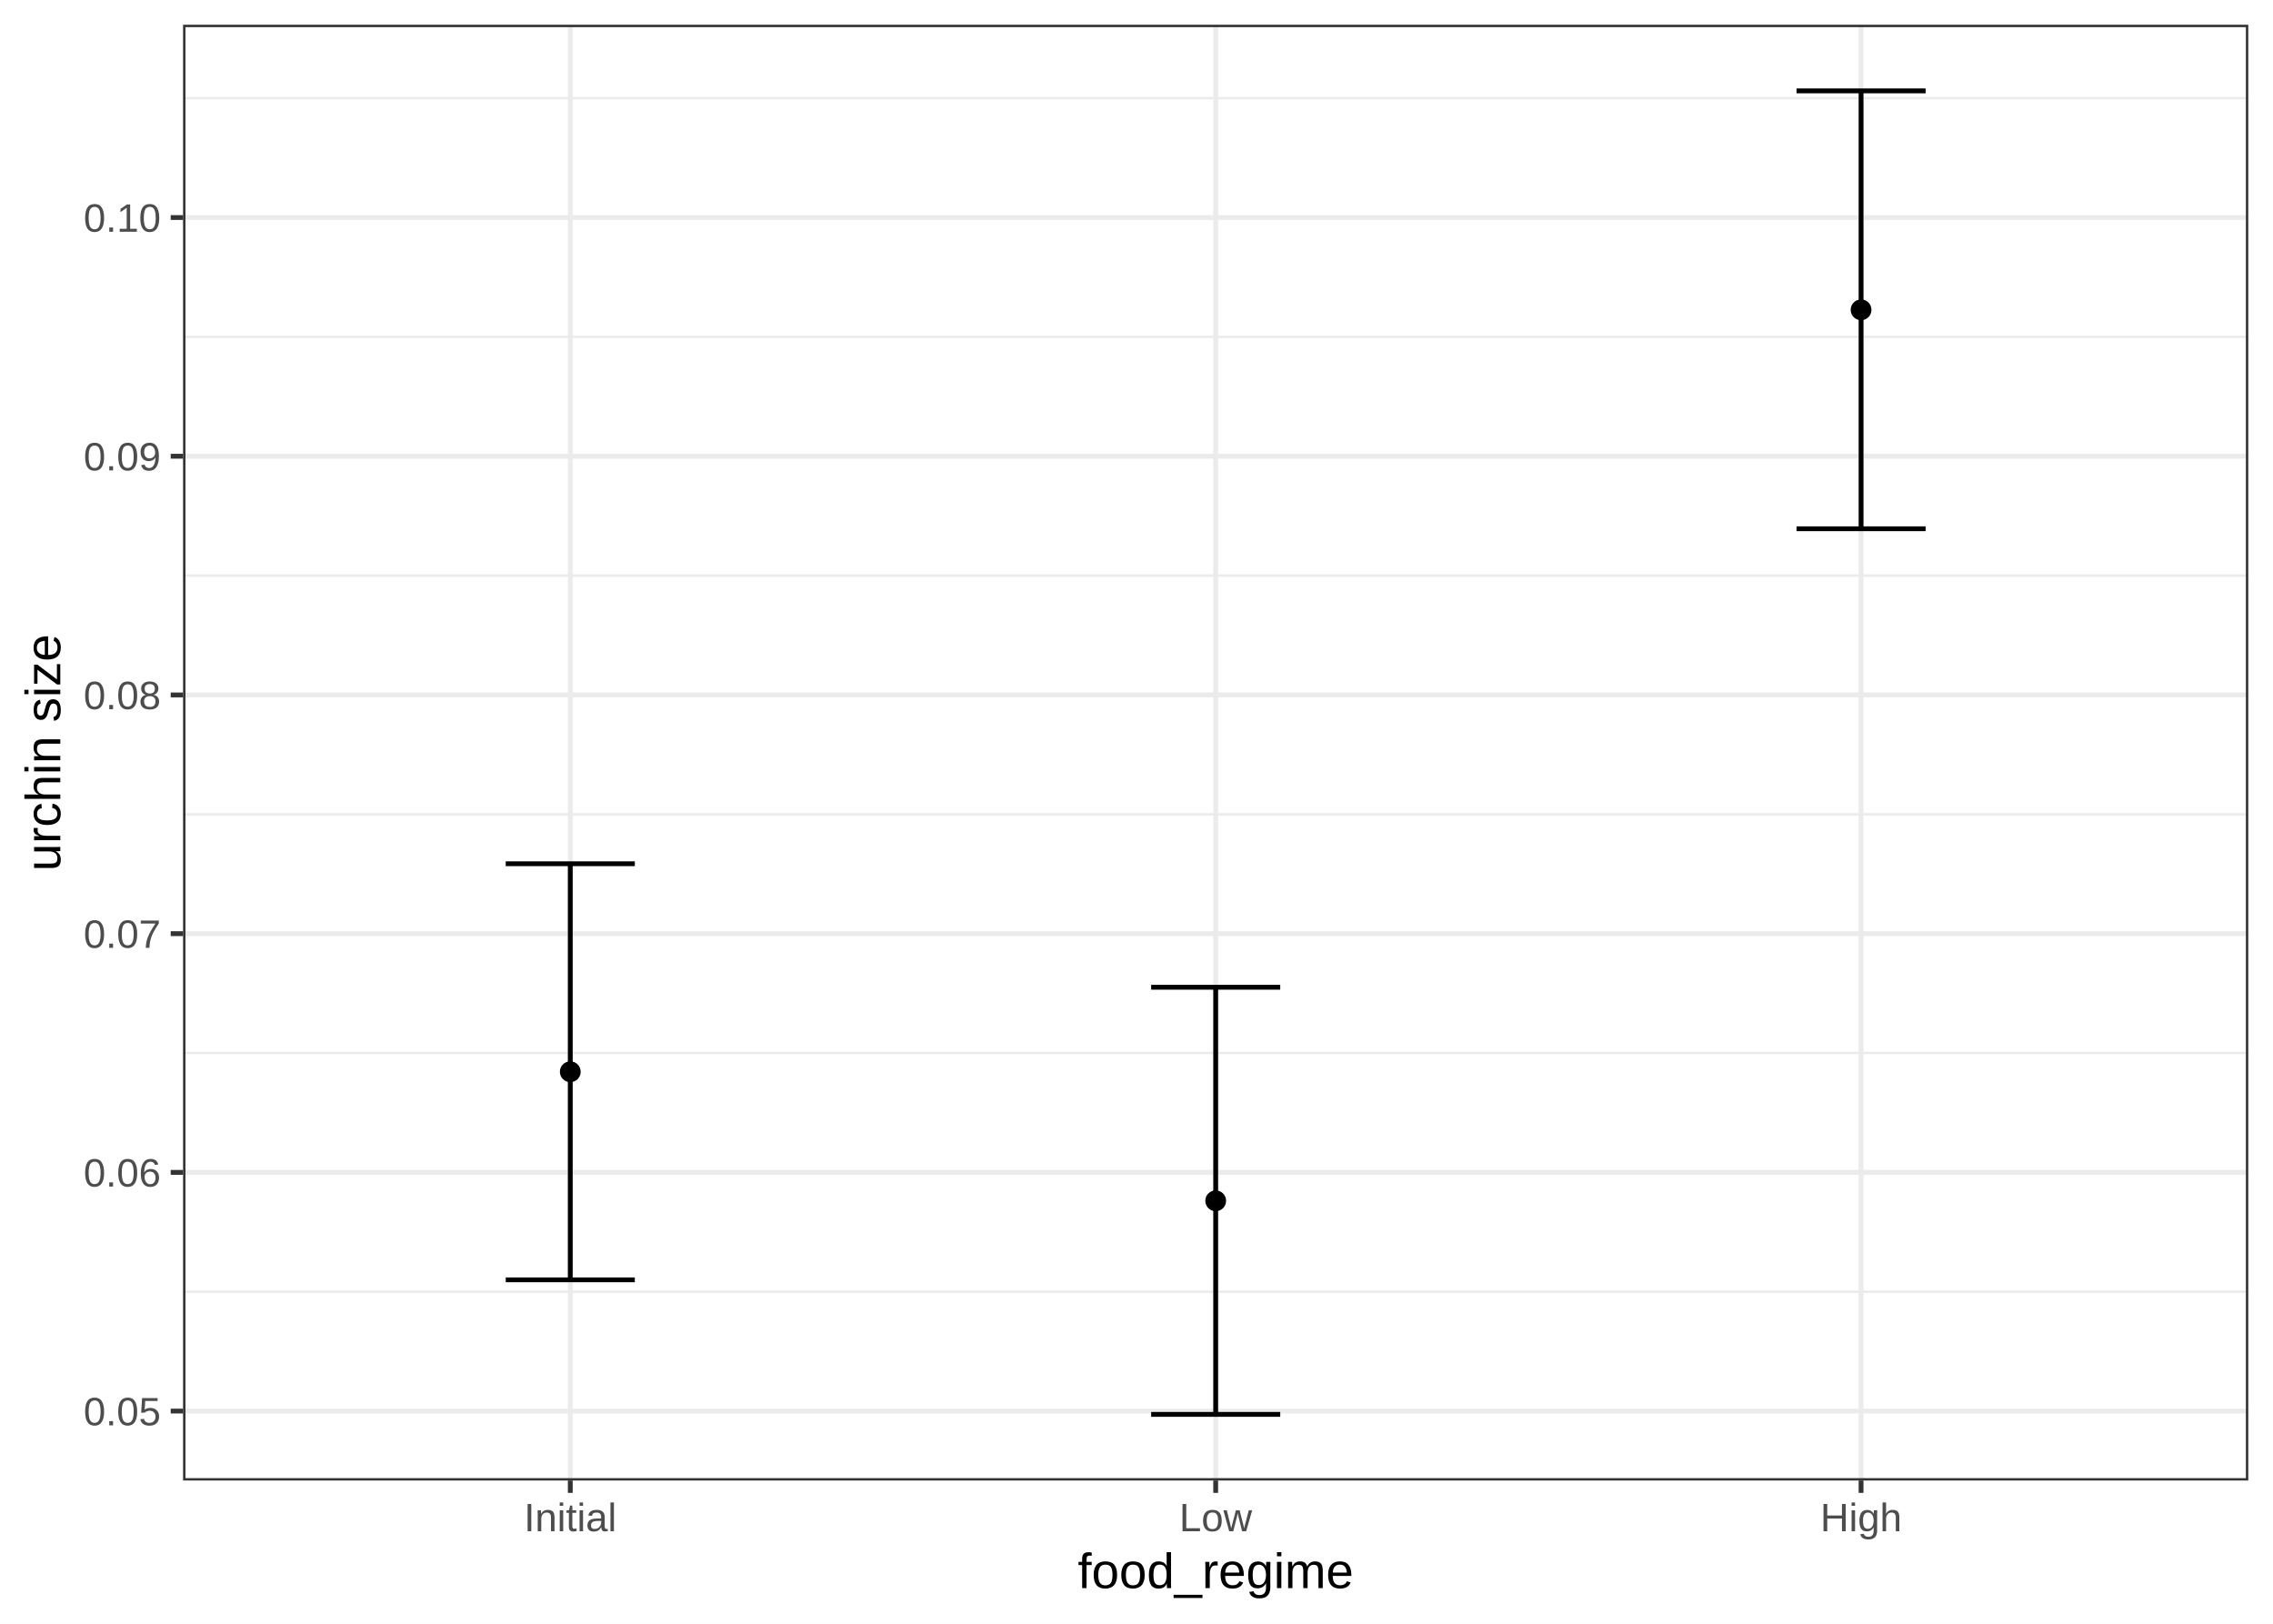
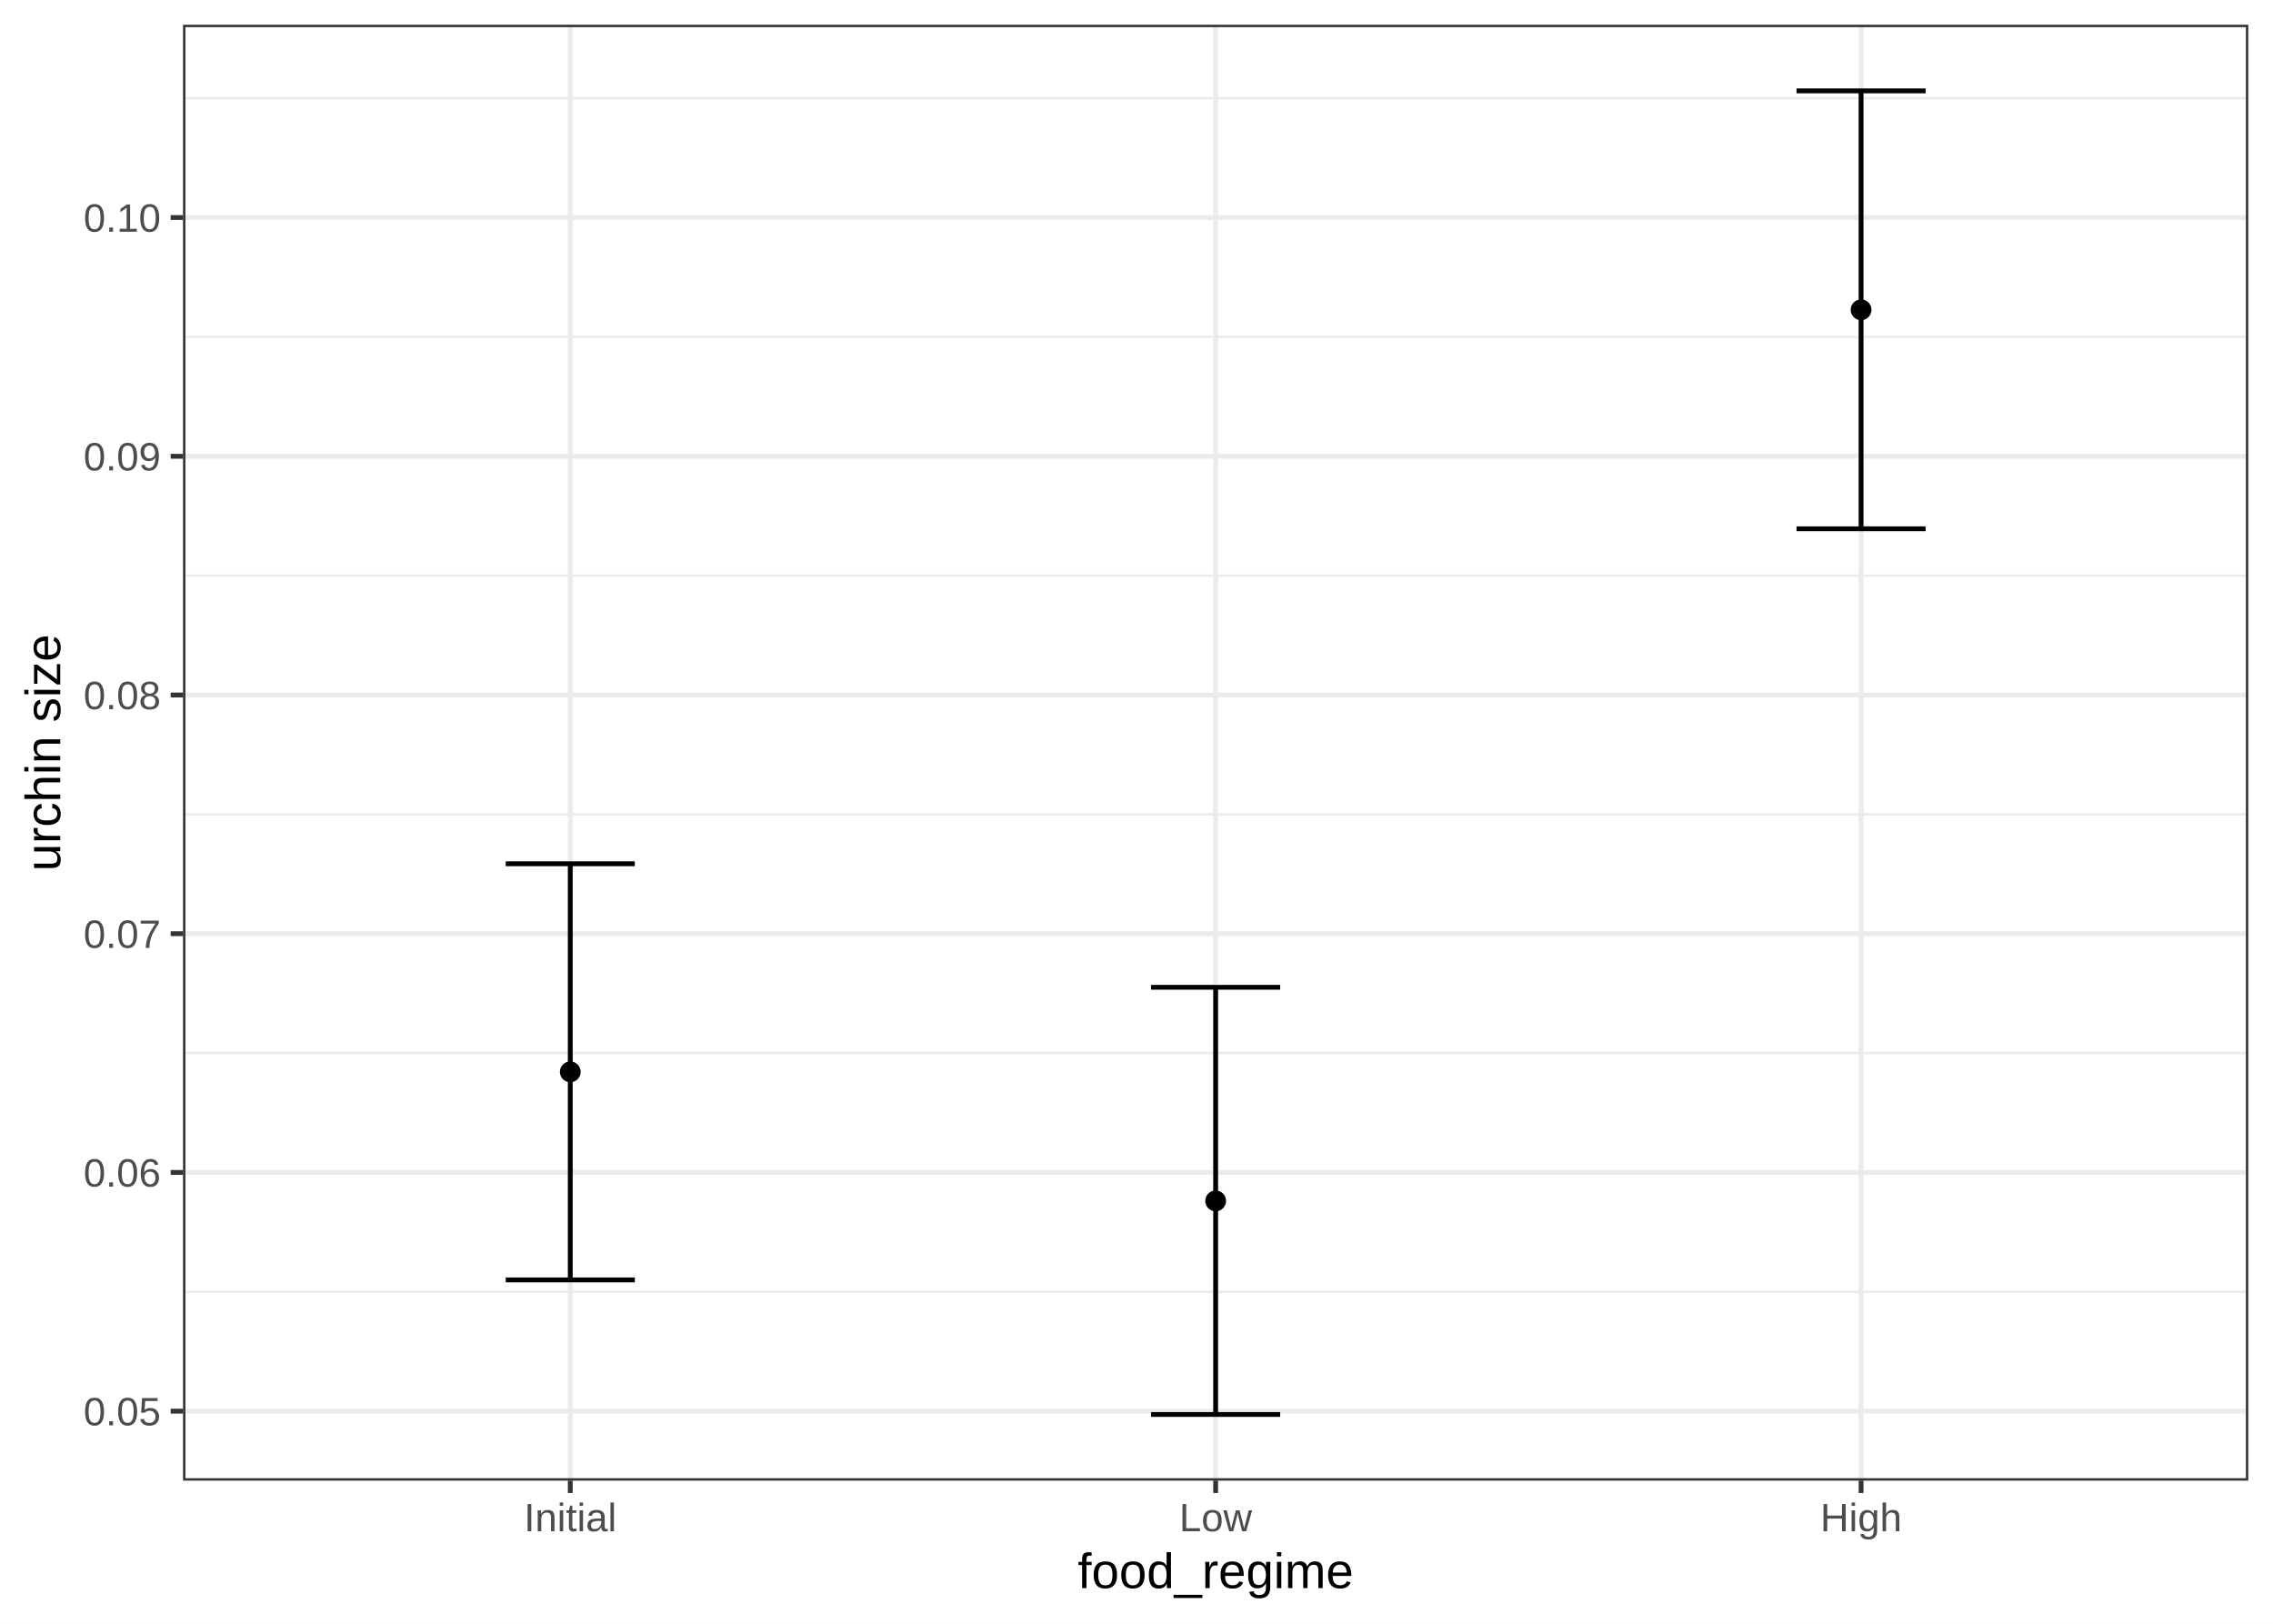
<svg xmlns="http://www.w3.org/2000/svg" class="svglite" width="504.00pt" height="360.00pt" viewBox="0 0 504.00 360.00">
  <defs>
    <style type="text/css">
    .svglite line, .svglite polyline, .svglite polygon, .svglite path, .svglite rect, .svglite circle {
      fill: none;
      stroke: #000000;
      stroke-linecap: round;
      stroke-linejoin: round;
      stroke-miterlimit: 10.00;
    }
  </style>
  </defs>
  <rect width="100%" height="100%" style="stroke: none; fill: none;" />
  <defs>
    <clipPath id="cpMC4wMHw1MDQuMDB8MC4wMHwzNjAuMDA=">
      <rect x="0.00" y="0.00" width="504.00" height="360.00" />
    </clipPath>
  </defs>
  <g clip-path="url(#cpMC4wMHw1MDQuMDB8MC4wMHwzNjAuMDA=)">
    <rect x="0.00" y="0.00" width="504.00" height="360.00" style="stroke-width: 1.07; stroke: #FFFFFF; fill: #FFFFFF;" />
  </g>
  <defs>
-     <clipPath id="cpNDAuNTl8NDk4LjUyfDUuNDh8MzI4LjI1">
-       <rect x="40.59" y="5.48" width="457.93" height="322.77" />
+     <clipPath id="cpNDAuNTh8NDk4LjUyfDUuNDh8MzI4LjI3">
+       <rect x="40.58" y="5.48" width="457.94" height="322.79" />
    </clipPath>
  </defs>
-   <g clip-path="url(#cpNDAuNTl8NDk4LjUyfDUuNDh8MzI4LjI1)">
-     <rect x="40.59" y="5.48" width="457.93" height="322.77" style="stroke-width: 1.07; stroke: none; fill: #FFFFFF;" />
-     <polyline points="40.59,286.39 498.52,286.39 " style="stroke-width: 0.53; stroke: #EBEBEB; stroke-linecap: butt;" />
-     <polyline points="40.59,233.46 498.52,233.46 " style="stroke-width: 0.53; stroke: #EBEBEB; stroke-linecap: butt;" />
-     <polyline points="40.59,180.54 498.52,180.54 " style="stroke-width: 0.53; stroke: #EBEBEB; stroke-linecap: butt;" />
-     <polyline points="40.59,127.61 498.52,127.61 " style="stroke-width: 0.53; stroke: #EBEBEB; stroke-linecap: butt;" />
-     <polyline points="40.59,74.69 498.52,74.69 " style="stroke-width: 0.53; stroke: #EBEBEB; stroke-linecap: butt;" />
-     <polyline points="40.59,21.76 498.52,21.76 " style="stroke-width: 0.53; stroke: #EBEBEB; stroke-linecap: butt;" />
-     <polyline points="40.59,312.85 498.52,312.85 " style="stroke-width: 1.07; stroke: #EBEBEB; stroke-linecap: butt;" />
-     <polyline points="40.59,259.93 498.52,259.93 " style="stroke-width: 1.07; stroke: #EBEBEB; stroke-linecap: butt;" />
-     <polyline points="40.59,207.00 498.52,207.00 " style="stroke-width: 1.07; stroke: #EBEBEB; stroke-linecap: butt;" />
-     <polyline points="40.59,154.08 498.52,154.08 " style="stroke-width: 1.07; stroke: #EBEBEB; stroke-linecap: butt;" />
-     <polyline points="40.59,101.15 498.52,101.15 " style="stroke-width: 1.07; stroke: #EBEBEB; stroke-linecap: butt;" />
-     <polyline points="40.59,48.23 498.52,48.23 " style="stroke-width: 1.07; stroke: #EBEBEB; stroke-linecap: butt;" />
-     <polyline points="126.45,328.25 126.45,5.48 " style="stroke-width: 1.07; stroke: #EBEBEB; stroke-linecap: butt;" />
-     <polyline points="269.56,328.25 269.56,5.48 " style="stroke-width: 1.07; stroke: #EBEBEB; stroke-linecap: butt;" />
-     <polyline points="412.66,328.25 412.66,5.48 " style="stroke-width: 1.07; stroke: #EBEBEB; stroke-linecap: butt;" />
-     <circle cx="126.45" cy="237.62" r="1.95" style="stroke-width: 0.71; fill: #000000;" />
-     <circle cx="269.56" cy="266.23" r="1.95" style="stroke-width: 0.71; fill: #000000;" />
+   <g clip-path="url(#cpNDAuNTh8NDk4LjUyfDUuNDh8MzI4LjI3)">
+     <rect x="40.58" y="5.48" width="457.94" height="322.79" style="stroke-width: 1.07; stroke: none; fill: #FFFFFF;" />
+     <polyline points="40.58,286.41 498.52,286.41 " style="stroke-width: 0.53; stroke: #EBEBEB; stroke-linecap: butt;" />
+     <polyline points="40.58,233.48 498.52,233.48 " style="stroke-width: 0.53; stroke: #EBEBEB; stroke-linecap: butt;" />
+     <polyline points="40.58,180.55 498.52,180.55 " style="stroke-width: 0.53; stroke: #EBEBEB; stroke-linecap: butt;" />
+     <polyline points="40.58,127.62 498.52,127.62 " style="stroke-width: 0.53; stroke: #EBEBEB; stroke-linecap: butt;" />
+     <polyline points="40.58,74.69 498.52,74.69 " style="stroke-width: 0.53; stroke: #EBEBEB; stroke-linecap: butt;" />
+     <polyline points="40.58,21.76 498.52,21.76 " style="stroke-width: 0.53; stroke: #EBEBEB; stroke-linecap: butt;" />
+     <polyline points="40.58,312.87 498.52,312.87 " style="stroke-width: 1.07; stroke: #EBEBEB; stroke-linecap: butt;" />
+     <polyline points="40.58,259.94 498.52,259.94 " style="stroke-width: 1.07; stroke: #EBEBEB; stroke-linecap: butt;" />
+     <polyline points="40.58,207.01 498.52,207.01 " style="stroke-width: 1.07; stroke: #EBEBEB; stroke-linecap: butt;" />
+     <polyline points="40.58,154.09 498.52,154.09 " style="stroke-width: 1.07; stroke: #EBEBEB; stroke-linecap: butt;" />
+     <polyline points="40.58,101.16 498.52,101.16 " style="stroke-width: 1.07; stroke: #EBEBEB; stroke-linecap: butt;" />
+     <polyline points="40.58,48.23 498.52,48.23 " style="stroke-width: 1.07; stroke: #EBEBEB; stroke-linecap: butt;" />
+     <polyline points="126.45,328.27 126.45,5.48 " style="stroke-width: 1.07; stroke: #EBEBEB; stroke-linecap: butt;" />
+     <polyline points="269.55,328.27 269.55,5.48 " style="stroke-width: 1.07; stroke: #EBEBEB; stroke-linecap: butt;" />
+     <polyline points="412.66,328.27 412.66,5.48 " style="stroke-width: 1.07; stroke: #EBEBEB; stroke-linecap: butt;" />
+     <circle cx="126.45" cy="237.64" r="1.95" style="stroke-width: 0.71; fill: #000000;" />
+     <circle cx="269.55" cy="266.25" r="1.95" style="stroke-width: 0.71; fill: #000000;" />
    <circle cx="412.66" cy="68.69" r="1.95" style="stroke-width: 0.71; fill: #000000;" />
-     <polyline points="112.14,191.50 140.76,191.50 " style="stroke-width: 1.07; stroke-linecap: butt;" />
-     <polyline points="126.45,191.50 126.45,283.75 " style="stroke-width: 1.07; stroke-linecap: butt;" />
-     <polyline points="112.14,283.75 140.76,283.75 " style="stroke-width: 1.07; stroke-linecap: butt;" />
-     <polyline points="255.25,218.88 283.87,218.88 " style="stroke-width: 1.07; stroke-linecap: butt;" />
-     <polyline points="269.56,218.88 269.56,313.58 " style="stroke-width: 1.07; stroke-linecap: butt;" />
-     <polyline points="255.25,313.58 283.87,313.58 " style="stroke-width: 1.07; stroke-linecap: butt;" />
+     <polyline points="112.14,191.51 140.76,191.51 " style="stroke-width: 1.07; stroke-linecap: butt;" />
+     <polyline points="126.45,191.51 126.45,283.77 " style="stroke-width: 1.07; stroke-linecap: butt;" />
+     <polyline points="112.14,283.77 140.76,283.77 " style="stroke-width: 1.07; stroke-linecap: butt;" />
+     <polyline points="255.24,218.89 283.86,218.89 " style="stroke-width: 1.07; stroke-linecap: butt;" />
+     <polyline points="269.55,218.89 269.55,313.60 " style="stroke-width: 1.07; stroke-linecap: butt;" />
+     <polyline points="255.24,313.60 283.86,313.60 " style="stroke-width: 1.07; stroke-linecap: butt;" />
    <polyline points="398.35,20.15 426.97,20.15 " style="stroke-width: 1.07; stroke-linecap: butt;" />
-     <polyline points="412.66,20.15 412.66,117.23 " style="stroke-width: 1.07; stroke-linecap: butt;" />
-     <polyline points="398.35,117.23 426.97,117.23 " style="stroke-width: 1.07; stroke-linecap: butt;" />
-     <rect x="40.59" y="5.48" width="457.93" height="322.77" style="stroke-width: 1.07; stroke: #333333;" />
+     <polyline points="412.66,20.15 412.66,117.24 " style="stroke-width: 1.07; stroke-linecap: butt;" />
+     <polyline points="398.35,117.24 426.97,117.24 " style="stroke-width: 1.07; stroke-linecap: butt;" />
+     <rect x="40.58" y="5.48" width="457.94" height="322.79" style="stroke-width: 1.07; stroke: #333333;" />
  </g>
  <g clip-path="url(#cpMC4wMHw1MDQuMDB8MC4wMHwzNjAuMDA=)">
-     <text x="35.66" y="316.01" text-anchor="end" style="font-size: 8.80px; fill: #4D4D4D; font-family: Arial;" textLength="17.13px" lengthAdjust="spacingAndGlyphs">0.05</text>
-     <text x="35.66" y="263.08" text-anchor="end" style="font-size: 8.80px; fill: #4D4D4D; font-family: Arial;" textLength="17.13px" lengthAdjust="spacingAndGlyphs">0.06</text>
-     <text x="35.66" y="210.15" text-anchor="end" style="font-size: 8.80px; fill: #4D4D4D; font-family: Arial;" textLength="17.13px" lengthAdjust="spacingAndGlyphs">0.07</text>
-     <text x="35.66" y="157.23" text-anchor="end" style="font-size: 8.80px; fill: #4D4D4D; font-family: Arial;" textLength="17.13px" lengthAdjust="spacingAndGlyphs">0.08</text>
-     <text x="35.66" y="104.30" text-anchor="end" style="font-size: 8.80px; fill: #4D4D4D; font-family: Arial;" textLength="17.13px" lengthAdjust="spacingAndGlyphs">0.09</text>
-     <text x="35.66" y="51.38" text-anchor="end" style="font-size: 8.80px; fill: #4D4D4D; font-family: Arial;" textLength="17.13px" lengthAdjust="spacingAndGlyphs">0.10</text>
-     <polyline points="37.85,312.85 40.59,312.85 " style="stroke-width: 1.07; stroke: #333333; stroke-linecap: butt;" />
-     <polyline points="37.85,259.93 40.59,259.93 " style="stroke-width: 1.07; stroke: #333333; stroke-linecap: butt;" />
-     <polyline points="37.85,207.00 40.59,207.00 " style="stroke-width: 1.07; stroke: #333333; stroke-linecap: butt;" />
-     <polyline points="37.85,154.08 40.59,154.08 " style="stroke-width: 1.07; stroke: #333333; stroke-linecap: butt;" />
-     <polyline points="37.85,101.15 40.59,101.15 " style="stroke-width: 1.07; stroke: #333333; stroke-linecap: butt;" />
-     <polyline points="37.85,48.23 40.59,48.23 " style="stroke-width: 1.07; stroke: #333333; stroke-linecap: butt;" />
-     <polyline points="126.45,330.99 126.45,328.25 " style="stroke-width: 1.07; stroke: #333333; stroke-linecap: butt;" />
-     <polyline points="269.56,330.99 269.56,328.25 " style="stroke-width: 1.07; stroke: #333333; stroke-linecap: butt;" />
-     <polyline points="412.66,330.99 412.66,328.25 " style="stroke-width: 1.07; stroke: #333333; stroke-linecap: butt;" />
-     <text x="126.45" y="339.49" text-anchor="middle" style="font-size: 8.80px; fill: #4D4D4D; font-family: Arial;" textLength="20.53px" lengthAdjust="spacingAndGlyphs">Initial</text>
-     <text x="269.56" y="339.49" text-anchor="middle" style="font-size: 8.80px; fill: #4D4D4D; font-family: Arial;" textLength="16.14px" lengthAdjust="spacingAndGlyphs">Low</text>
-     <text x="412.66" y="339.49" text-anchor="middle" style="font-size: 8.80px; fill: #4D4D4D; font-family: Arial;" textLength="18.09px" lengthAdjust="spacingAndGlyphs">High</text>
-     <text x="269.56" y="352.10" text-anchor="middle" style="font-size: 11.00px; font-family: Arial;" textLength="61.16px" lengthAdjust="spacingAndGlyphs">food_regime</text>
-     <text transform="translate(13.37,166.87) rotate(-90)" text-anchor="middle" style="font-size: 11.00px; font-family: Arial;" textLength="52.58px" lengthAdjust="spacingAndGlyphs">urchin size</text>
+     <text x="35.65" y="316.02" text-anchor="end" style="font-size: 8.80px; fill: #4D4D4D; font-family: Arial;" textLength="17.14px" lengthAdjust="spacingAndGlyphs">0.05</text>
+     <text x="35.65" y="263.09" text-anchor="end" style="font-size: 8.80px; fill: #4D4D4D; font-family: Arial;" textLength="17.14px" lengthAdjust="spacingAndGlyphs">0.06</text>
+     <text x="35.65" y="210.16" text-anchor="end" style="font-size: 8.80px; fill: #4D4D4D; font-family: Arial;" textLength="17.14px" lengthAdjust="spacingAndGlyphs">0.07</text>
+     <text x="35.65" y="157.24" text-anchor="end" style="font-size: 8.80px; fill: #4D4D4D; font-family: Arial;" textLength="17.14px" lengthAdjust="spacingAndGlyphs">0.08</text>
+     <text x="35.65" y="104.31" text-anchor="end" style="font-size: 8.80px; fill: #4D4D4D; font-family: Arial;" textLength="17.14px" lengthAdjust="spacingAndGlyphs">0.09</text>
+     <text x="35.65" y="51.38" text-anchor="end" style="font-size: 8.80px; fill: #4D4D4D; font-family: Arial;" textLength="17.14px" lengthAdjust="spacingAndGlyphs">0.10</text>
+     <polyline points="37.84,312.87 40.58,312.87 " style="stroke-width: 1.07; stroke: #333333; stroke-linecap: butt;" />
+     <polyline points="37.84,259.94 40.58,259.94 " style="stroke-width: 1.07; stroke: #333333; stroke-linecap: butt;" />
+     <polyline points="37.84,207.01 40.58,207.01 " style="stroke-width: 1.07; stroke: #333333; stroke-linecap: butt;" />
+     <polyline points="37.84,154.09 40.58,154.09 " style="stroke-width: 1.07; stroke: #333333; stroke-linecap: butt;" />
+     <polyline points="37.84,101.16 40.58,101.16 " style="stroke-width: 1.07; stroke: #333333; stroke-linecap: butt;" />
+     <polyline points="37.84,48.23 40.58,48.23 " style="stroke-width: 1.07; stroke: #333333; stroke-linecap: butt;" />
+     <polyline points="126.45,331.01 126.45,328.27 " style="stroke-width: 1.07; stroke: #333333; stroke-linecap: butt;" />
+     <polyline points="269.55,331.01 269.55,328.27 " style="stroke-width: 1.07; stroke: #333333; stroke-linecap: butt;" />
+     <polyline points="412.66,331.01 412.66,328.27 " style="stroke-width: 1.07; stroke: #333333; stroke-linecap: butt;" />
+     <text x="126.45" y="339.50" text-anchor="middle" style="font-size: 8.80px; fill: #4D4D4D; font-family: Arial;" textLength="20.54px" lengthAdjust="spacingAndGlyphs">Initial</text>
+     <text x="269.55" y="339.50" text-anchor="middle" style="font-size: 8.80px; fill: #4D4D4D; font-family: Arial;" textLength="16.14px" lengthAdjust="spacingAndGlyphs">Low</text>
+     <text x="412.66" y="339.50" text-anchor="middle" style="font-size: 8.80px; fill: #4D4D4D; font-family: Arial;" textLength="18.09px" lengthAdjust="spacingAndGlyphs">High</text>
+     <text x="269.55" y="352.10" text-anchor="middle" style="font-size: 11.00px; font-family: Arial;" textLength="61.17px" lengthAdjust="spacingAndGlyphs">food_regime</text>
+     <text transform="translate(13.36,166.88) rotate(-90)" text-anchor="middle" style="font-size: 11.00px; font-family: Arial;" textLength="52.59px" lengthAdjust="spacingAndGlyphs">urchin size</text>
  </g>
</svg>
